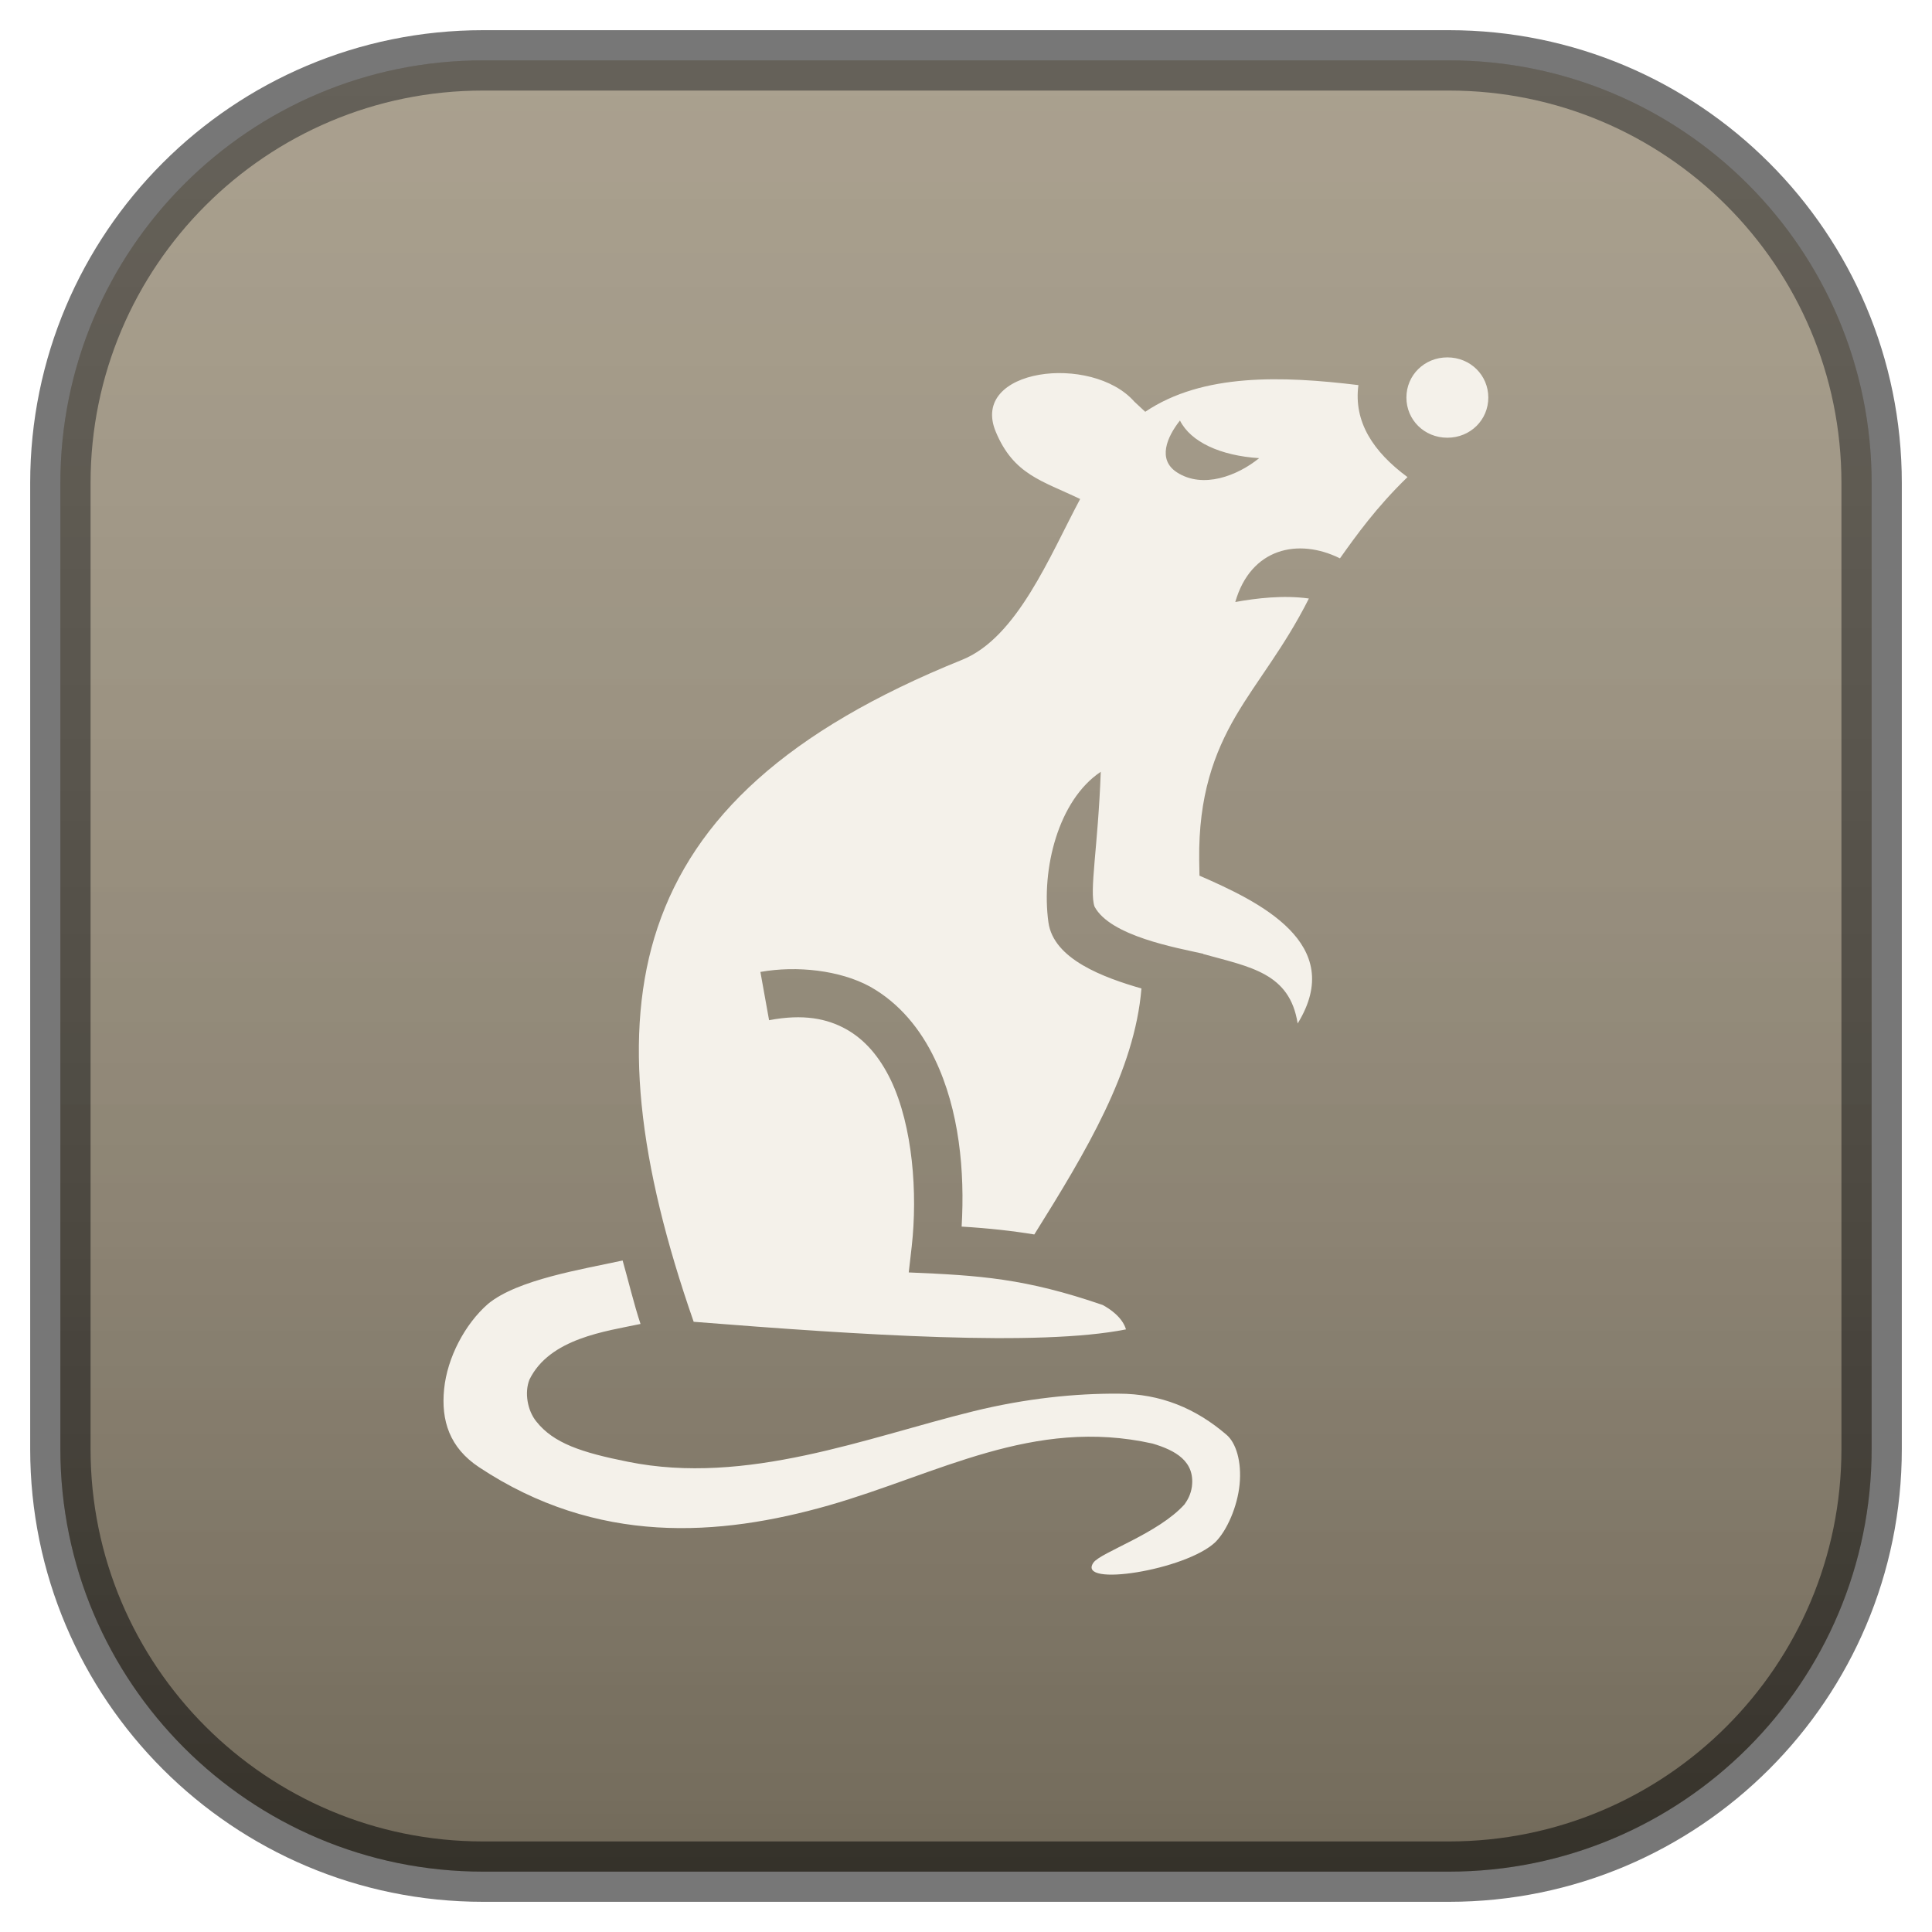
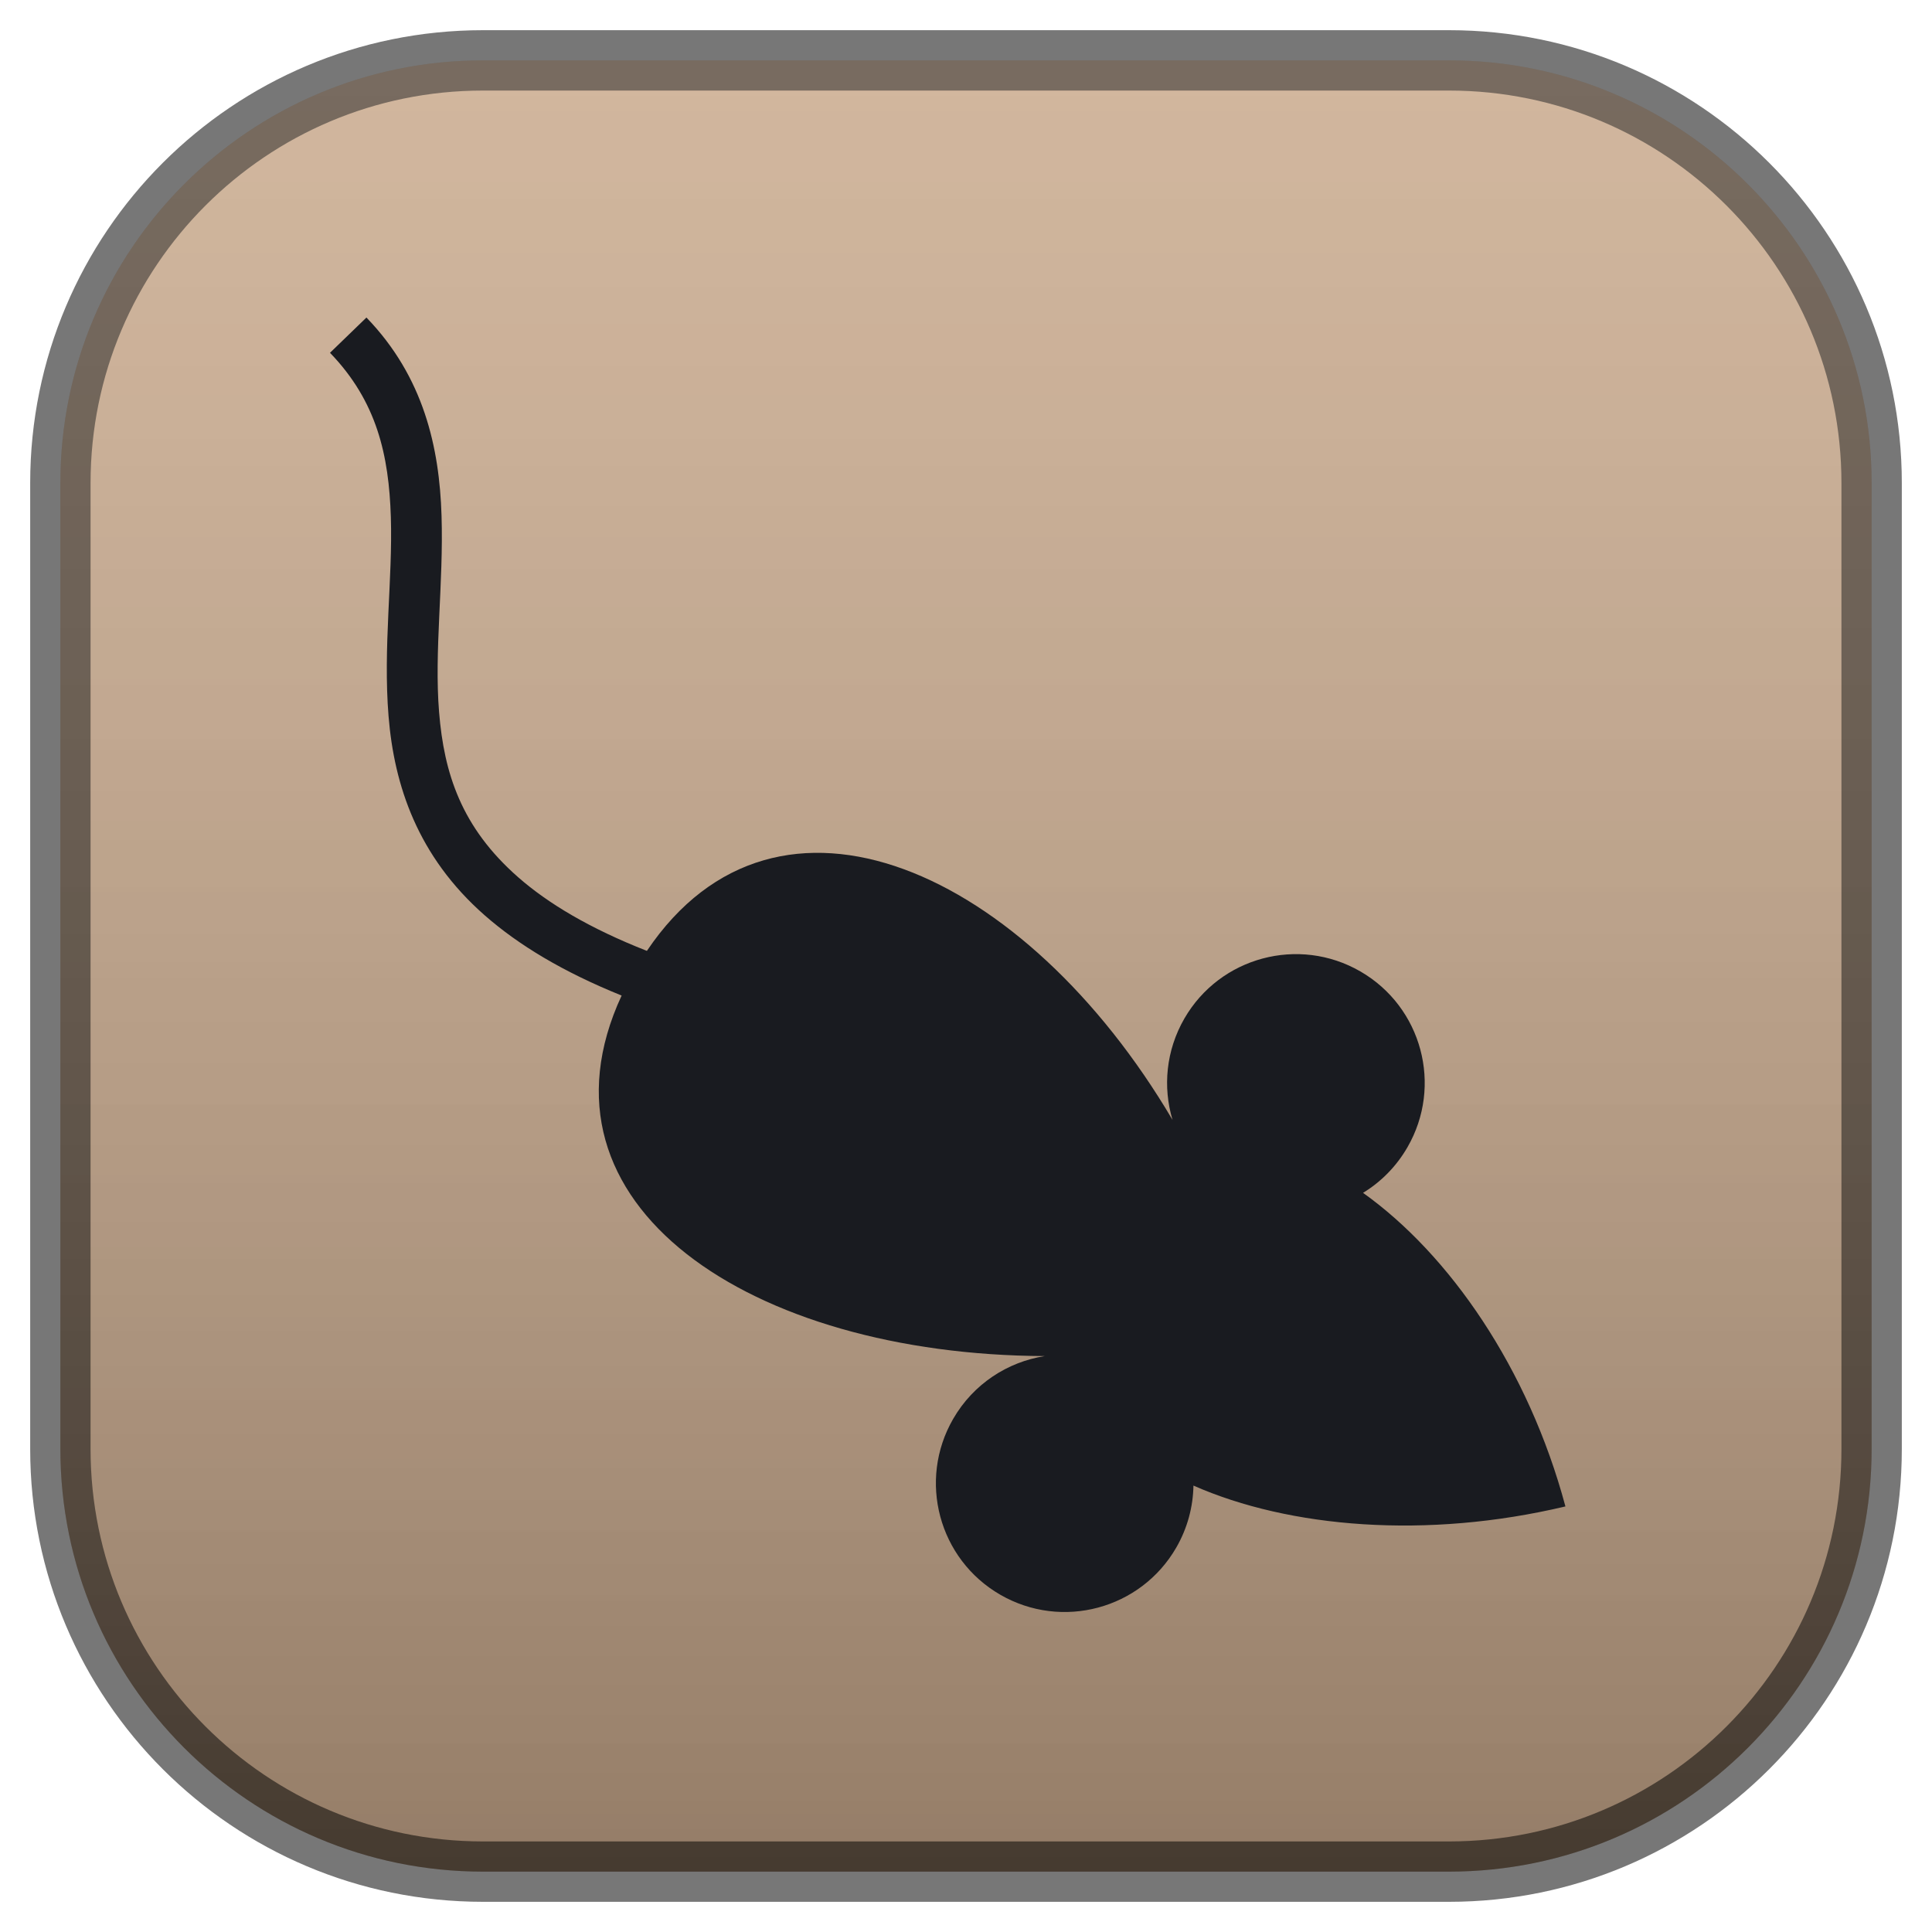
<svg xmlns="http://www.w3.org/2000/svg" width="64" height="64" viewBox="0 0 64 64">
  <defs>
    <linearGradient id="s" x1="0" y1="0" x2="0" y2="1">
      <stop offset="0" stop-color="#ffffff" stop-opacity="0.16" />
      <stop offset="1" stop-color="#000000" stop-opacity="0.26" />
    </linearGradient>
  </defs>
-   <rect x="2" y="2" width="60" height="60" rx="14" fill="#9a8f7a" stroke="#00000088" stroke-width="2" />
+   <rect x="2" y="2" width="60" height="60" rx="14" fill="#c9a98c" stroke="#00000088" stroke-width="2" />
  <rect x="2" y="2" width="60" height="60" rx="14" fill="url(#s)" />
-   <g transform="translate(9 9) scale(0.08984)" fill="#f4f1ea">
-     <path d="M433.5 31.6c-8.5 0-15.1 6.58-15.1 14.81s6.6 14.81 15.1 14.81 15.1-6.58 15.1-14.81S442 31.6 433.5 31.6zM267 59.05c6.6 15.84 17.1 18.03 31.1 24.77-11.2 20.98-23.2 51.08-43.5 59.28-64.7 26.1-98.7 58.3-112.3 98.7-13.1 39-7 87.2 13.3 145.4 61.8 4.9 127.3 9.2 159.4 2.8-1.3-4.4-5.8-7.5-8.6-9-28.5-9.8-45.2-10.9-71.5-12l1.1-9.6c2.2-19.6.4-44.3-7.7-61.3-4.1-8.5-9.5-14.9-16.5-18.8-7-3.9-15.8-5.7-28.4-3.3l-3.2-17.8c13.5-2.4 29.4-.6 40.4 5.4 10.9 6.1 18.7 15.8 23.9 26.7 9.1 18.9 11.1 41.6 9.9 61.8 10 .6 18.9 1.6 26.8 2.9 19.2-30.7 37-60.4 39.5-90.7-13.8-4-32.4-10.7-34.3-24.4-2.7-19.6 3.6-45 19.3-55.5-1 27.8-4.3 43.9-2.3 49.7 5.8 10.9 30.3 15.2 40.1 17.4v.1c17.4 4.8 31.9 7 34.8 25.6 18.2-29.5-14.4-45-36.2-54.5l-.1-5.8c-.3-23.5 5.5-39.4 13.5-53.1 8-13.6 17.7-25 26.9-43.2v-.1c-9.4-1.3-19.4-.1-27.1 1.3 5.7-19.9 23.2-23.73 38.6-16.1 5.9-8.3 13.4-18.83 24.9-29.96-12.7-9.39-19.9-20.4-18.1-33.92-28-3.4-57.4-4.45-78.6 9.84l-4-3.72c-15.7-17.87-60.9-12.3-51.1 11.11zm67.9-4.17c4 7.92 14.9 12.95 29.2 13.88-8 6.49-20.7 11.42-30.3 5.24-7.3-4.71-3.7-13.07 1.1-19.12zM129.4 364.6c-14.6 3.2-38.77 7-49.63 16-8.5 7.4-15.03 19.8-16.19 31.4-1.17 11.6 1.99 21.6 12.85 28.8C120 469.7 165 466.4 205.4 454.9c40.4-11.6 75.4-32.6 119.4-22.8 8.4 2.5 15.7 6.5 14.5 15.9-.4 2.8-1.5 4.8-2.7 6.5-9.7 10.8-30.9 17.7-33.6 21.5-6.4 9.2 34.2 2.8 45-7.6 4.2-4.2 8.1-13 8.9-21.3.8-8.3-1.3-15.3-4.9-18.3-11.2-9.6-24.1-15.1-39.8-15.1-15.7-.1-34 1.7-53.5 6.5-39.1 9.6-83.6 27.5-127.4 18.6-17-3.4-27.4-6.8-33.77-14.9-3.22-4-4.39-10.6-2.48-15.4 7.45-15.2 28.15-17.8 40.95-20.5-2.4-7.2-4.6-16.4-6.6-23.4z" />
+   <g transform="translate(9 9) scale(0.08984)" fill="#191b20">
+     <path d="M34.938 16.906l-13.438 13C38.818 47.84 43.224 67.702 43.938 90.53c.713 22.83-2.914 47.96-.844 73.407 2.07 25.448 10.682 51.637 35.437 73.375 12.552 11.02 28.978 20.904 50.5 29.594-35.85 77.342 47.795 132.472 156 132.938C271.356 402 258.744 410.08 251.28 423c-13.113 22.707-5.338 51.734 17.376 64.844 22.714 13.11 51.76 5.332 64.875-17.375 4.172-7.224 6.21-15.09 6.345-22.876 35.374 15.605 85.978 19.85 137.156 7.687-13.672-51.014-42.848-92.966-74.624-115.624 6.57-4.002 12.257-9.682 16.375-16.812 13.115-22.707 5.34-51.734-17.374-64.844-22.712-13.11-51.76-5.332-64.875 17.375-6.807 11.79-7.995 25.29-4.374 37.375-54.145-91.83-145.59-133.942-193.812-62.313-21.142-8.312-36.498-17.526-47.5-27.187-20.946-18.393-27.29-38.276-29.125-60.844-1.837-22.567 1.69-47.38.905-72.47-.784-25.088-6.53-51.12-27.688-73.03z" />
  </g>
</svg>
